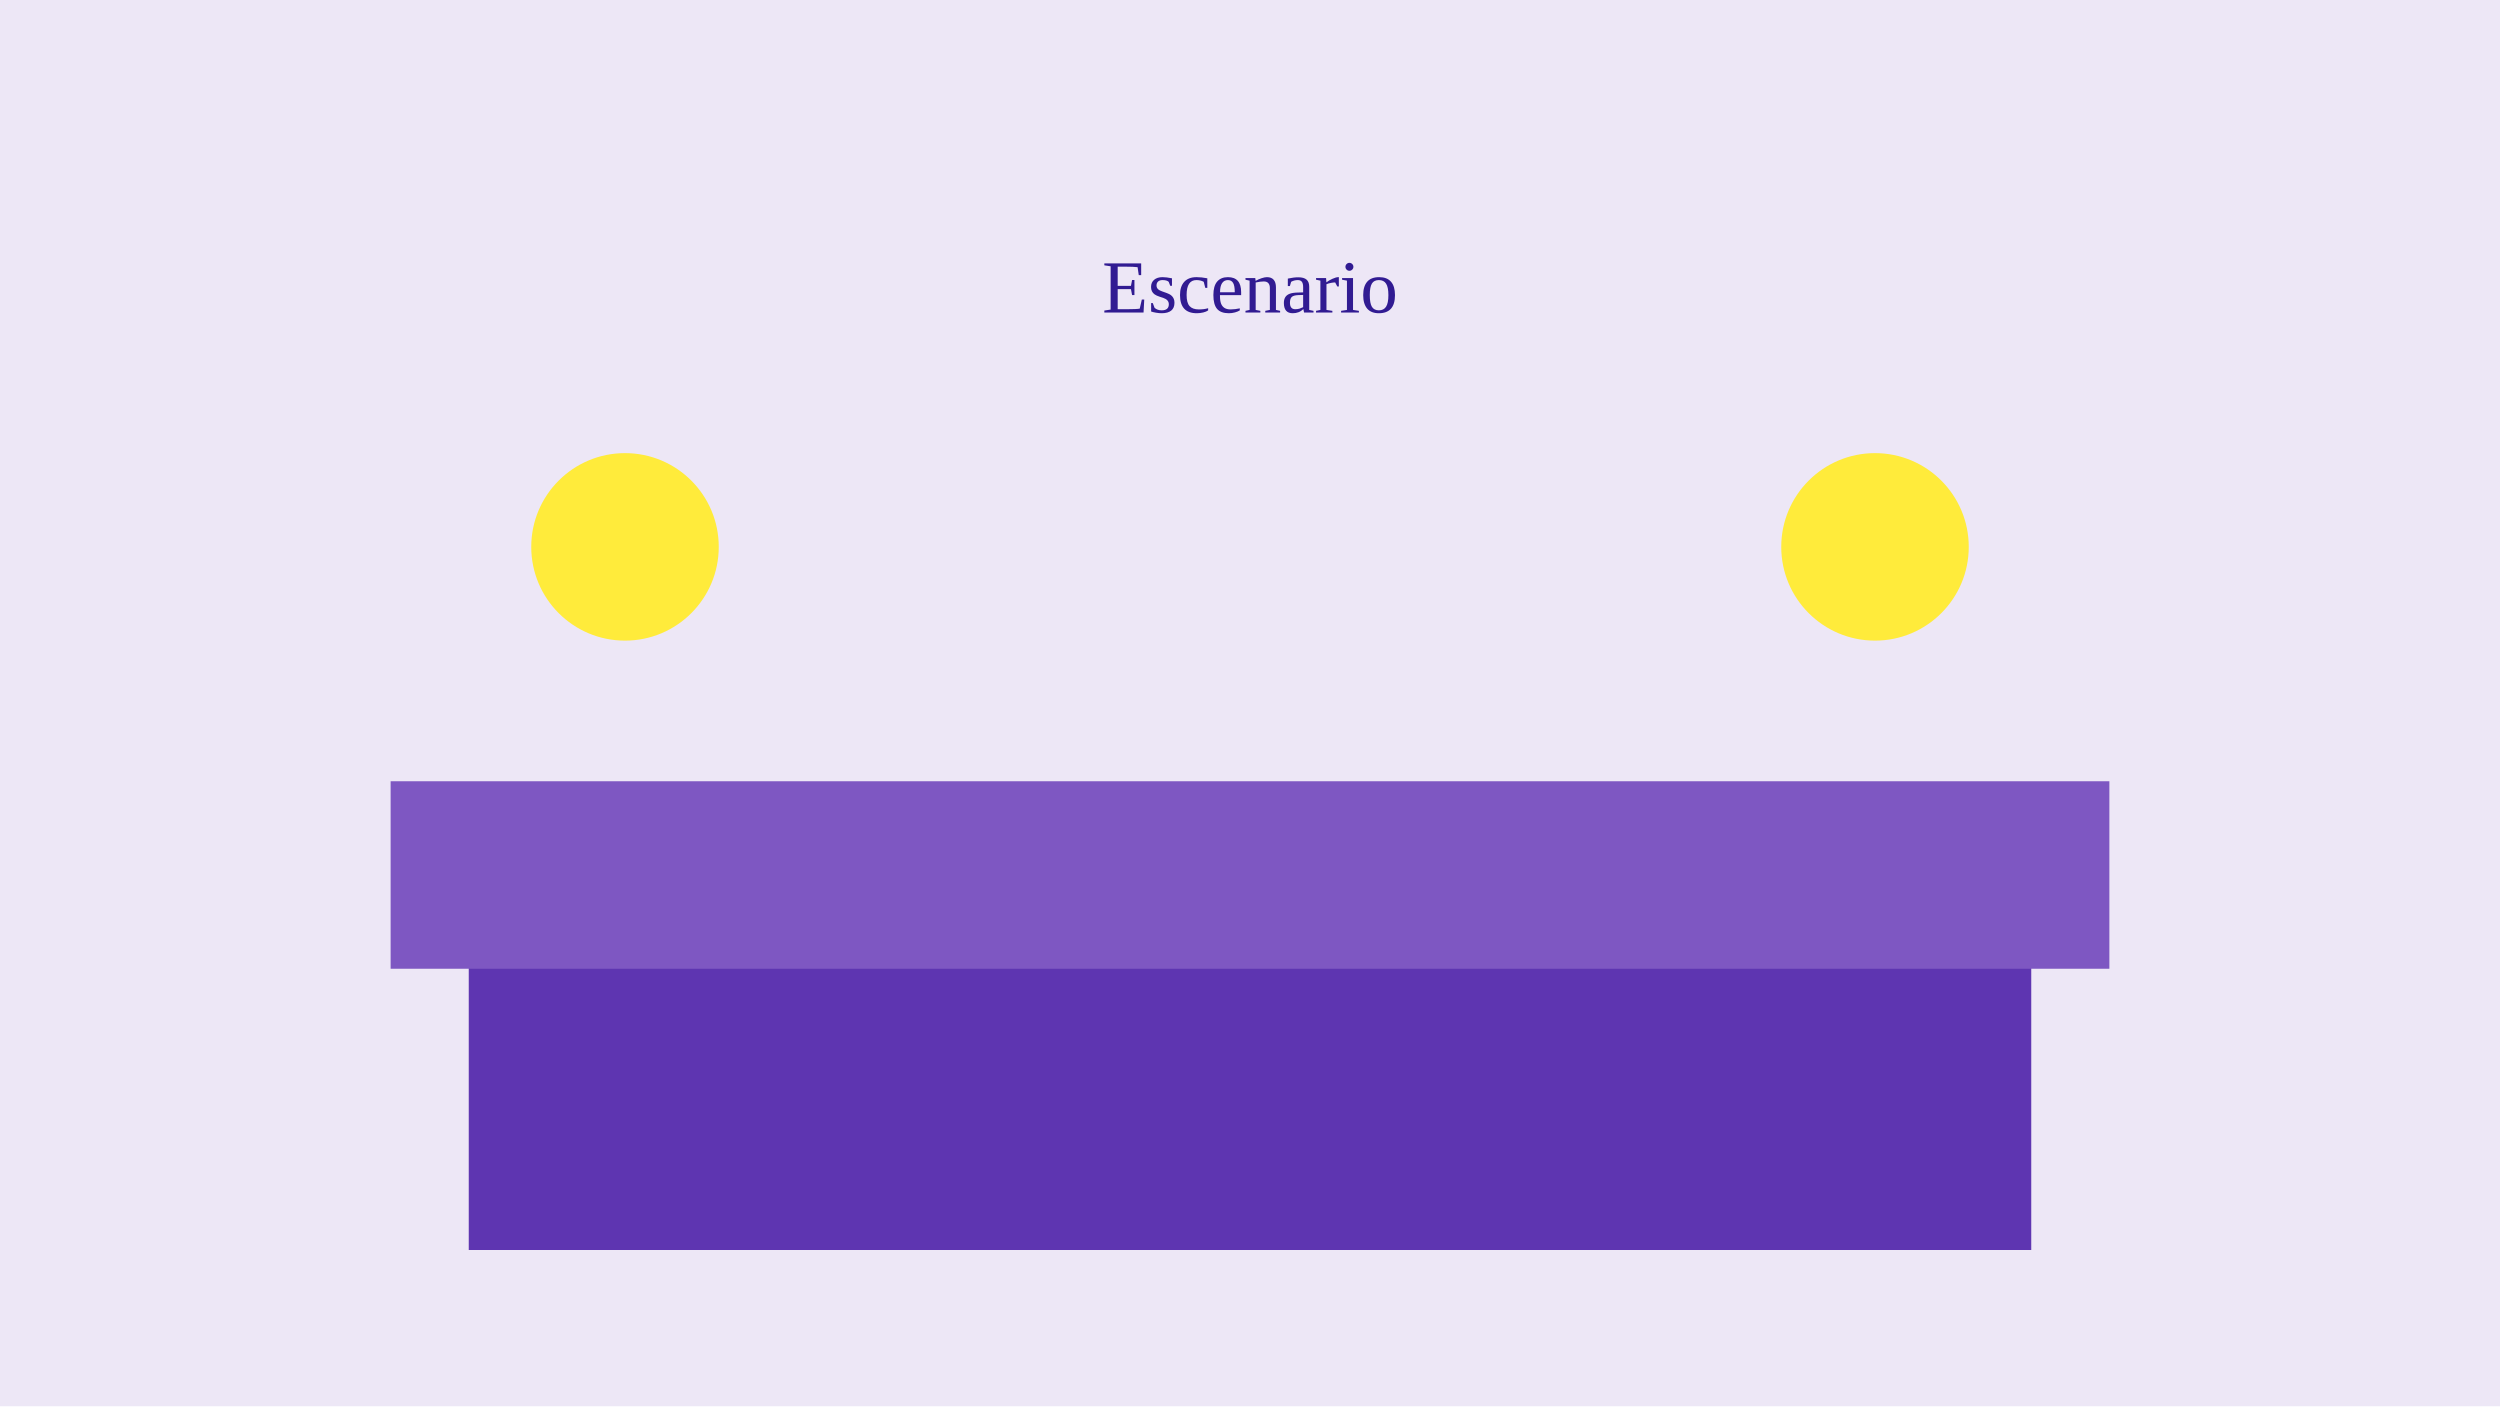
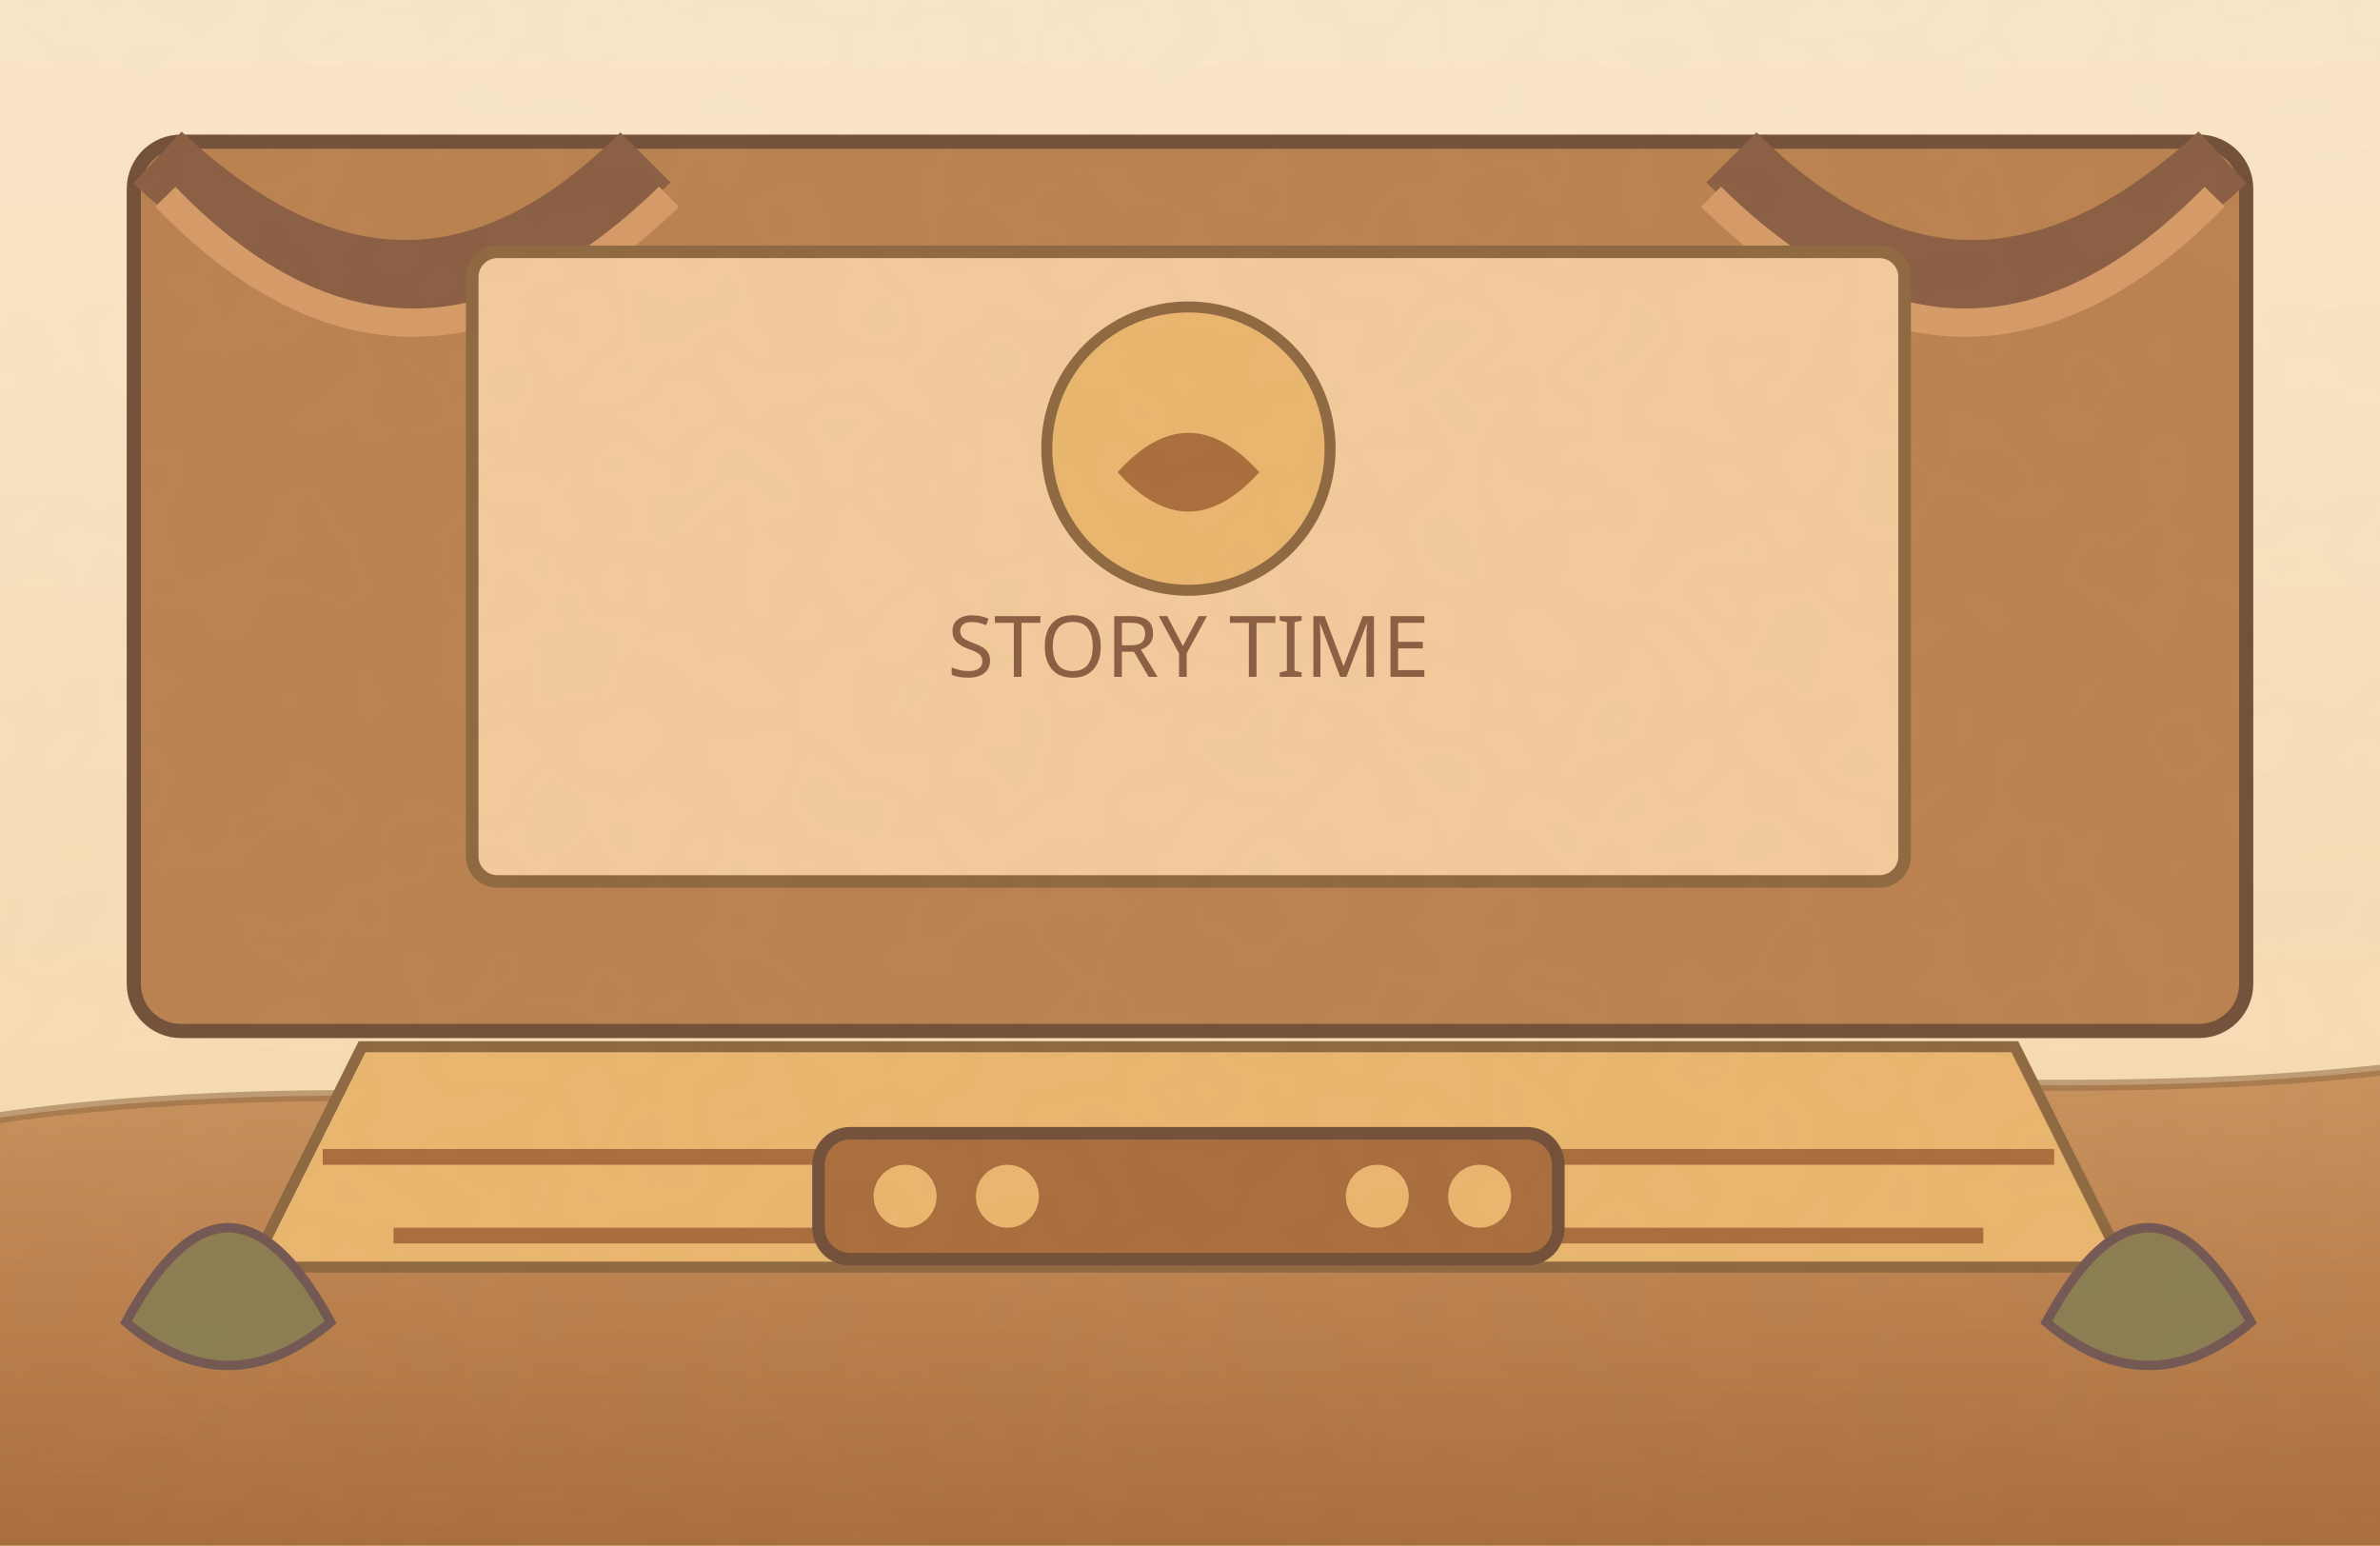
- <svg xmlns="http://www.w3.org/2000/svg" viewBox="0 0 1600 900" role="img" aria-label="Escenario">
-   <rect width="1600" height="900" fill="#ede7f6" />
-   <rect x="300" y="600" width="1000" height="200" fill="#5e35b1" />
-   <rect x="250" y="500" width="1100" height="120" fill="#7e57c2" />
-   <circle cx="400" cy="350" r="60" fill="#ffeb3b" />
-   <circle cx="1200" cy="350" r="60" fill="#ffeb3b" />
-   <text x="800" y="200" text-anchor="middle" font-size="48" fill="#311b92">Escenario</text>
+ <svg xmlns="http://www.w3.org/2000/svg" width="1512" height="982" viewBox="0 0 1512 982" fill="none">
+   <defs>
+     <linearGradient id="wall" x1="0" y1="0" x2="0" y2="1">
+       <stop offset="0" stop-color="#F9E6C8" />
+       <stop offset="1" stop-color="#F4D5A8" />
+     </linearGradient>
+     <linearGradient id="floor" x1="0" y1="0" x2="0" y2="1">
+       <stop offset="0" stop-color="#C9925F" />
+       <stop offset="1" stop-color="#A96E3D" />
+     </linearGradient>
+     <filter id="paper" x="-10%" y="-10%" width="120%" height="120%">
+       <feTurbulence type="fractalNoise" baseFrequency=".018" numOctaves="2" seed="7" result="noise" />
+       <feColorMatrix in="noise" type="saturate" values="0" result="gray" />
+       <feComponentTransfer in="gray">
+         <feFuncA type="table" tableValues="0 .055" />
+       </feComponentTransfer>
+       <feBlend in="SourceGraphic" mode="multiply" />
+     </filter>
+     <filter id="soft" x="-10%" y="-10%" width="120%" height="120%">
+       <feGaussianBlur stdDeviation="5" />
+     </filter>
+   </defs>
+   <rect width="1512" height="982" fill="url(#wall)" />
+   <path d="M0 710 C250 675 470 720 760 695 C1050 670 1280 705 1512 680 V982 H0Z" fill="url(#floor)" />
+   <path d="M0 710 C250 675 470 720 760 695 C1050 670 1280 705 1512 680" stroke="#8F6942" stroke-width="7" stroke-linecap="round" opacity=".55" />
+   <rect x="85" y="90" width="1342" height="565" rx="30" fill="#B98250" stroke="#74513A" stroke-width="9" />
+   <path d="M100 100 Q260 250 410 100 M1100 100 Q1250 250 1412 100" stroke="#8B5F44" stroke-width="45" fill="none" />
+   <path d="M105 125 Q260 285 425 125 M1087 125 Q1250 285 1407 125" stroke="#D59A67" stroke-width="18" fill="none" />
+   <rect x="300" y="160" width="910" height="400" rx="16" fill="#F1C99B" stroke="#8F6942" stroke-width="8" />
+   <circle cx="755" cy="285" r="90" fill="#E9B56F" stroke="#8F6942" stroke-width="7" />
+   <path d="M710 300 Q755 250 800 300 Q755 350 710 300Z" fill="#A96E3D" />
+   <text x="755" y="430" text-anchor="middle" font-family="sans-serif" font-size="54" fill="#8B5F44">STORY TIME</text>
+   <g fill="#E9B56F" stroke="#8F6942" stroke-width="7">
+     <path d="M230 665 H1280 L1350 805 H160Z" />
+   </g>
+   <path d="M205 735 H1305 M250 785 H1260" stroke="#A96E3D" stroke-width="10" />
+   <g>
+     <rect x="520" y="720" width="470" height="80" rx="20" fill="#A96E3D" stroke="#74513A" stroke-width="8" />
+     <circle cx="575" cy="760" r="20" fill="#E9B56F" />
+     <circle cx="640" cy="760" r="20" fill="#E9B56F" />
+     <circle cx="875" cy="760" r="20" fill="#E9B56F" />
+     <circle cx="940" cy="760" r="20" fill="#E9B56F" />
+   </g>
+   <g fill="#8C7E52" stroke="#745854" stroke-width="6">
+     <path d="M80 840 q65-120 130 0 q-65 55-130 0Z" />
+     <path d="M1300 840 q65-120 130 0 q-65 55-130 0Z" />
+   </g>
+   <rect x="0" y="0" width="1512" height="982" fill="transparent" filter="url(#paper)" opacity=".25" />
</svg>
